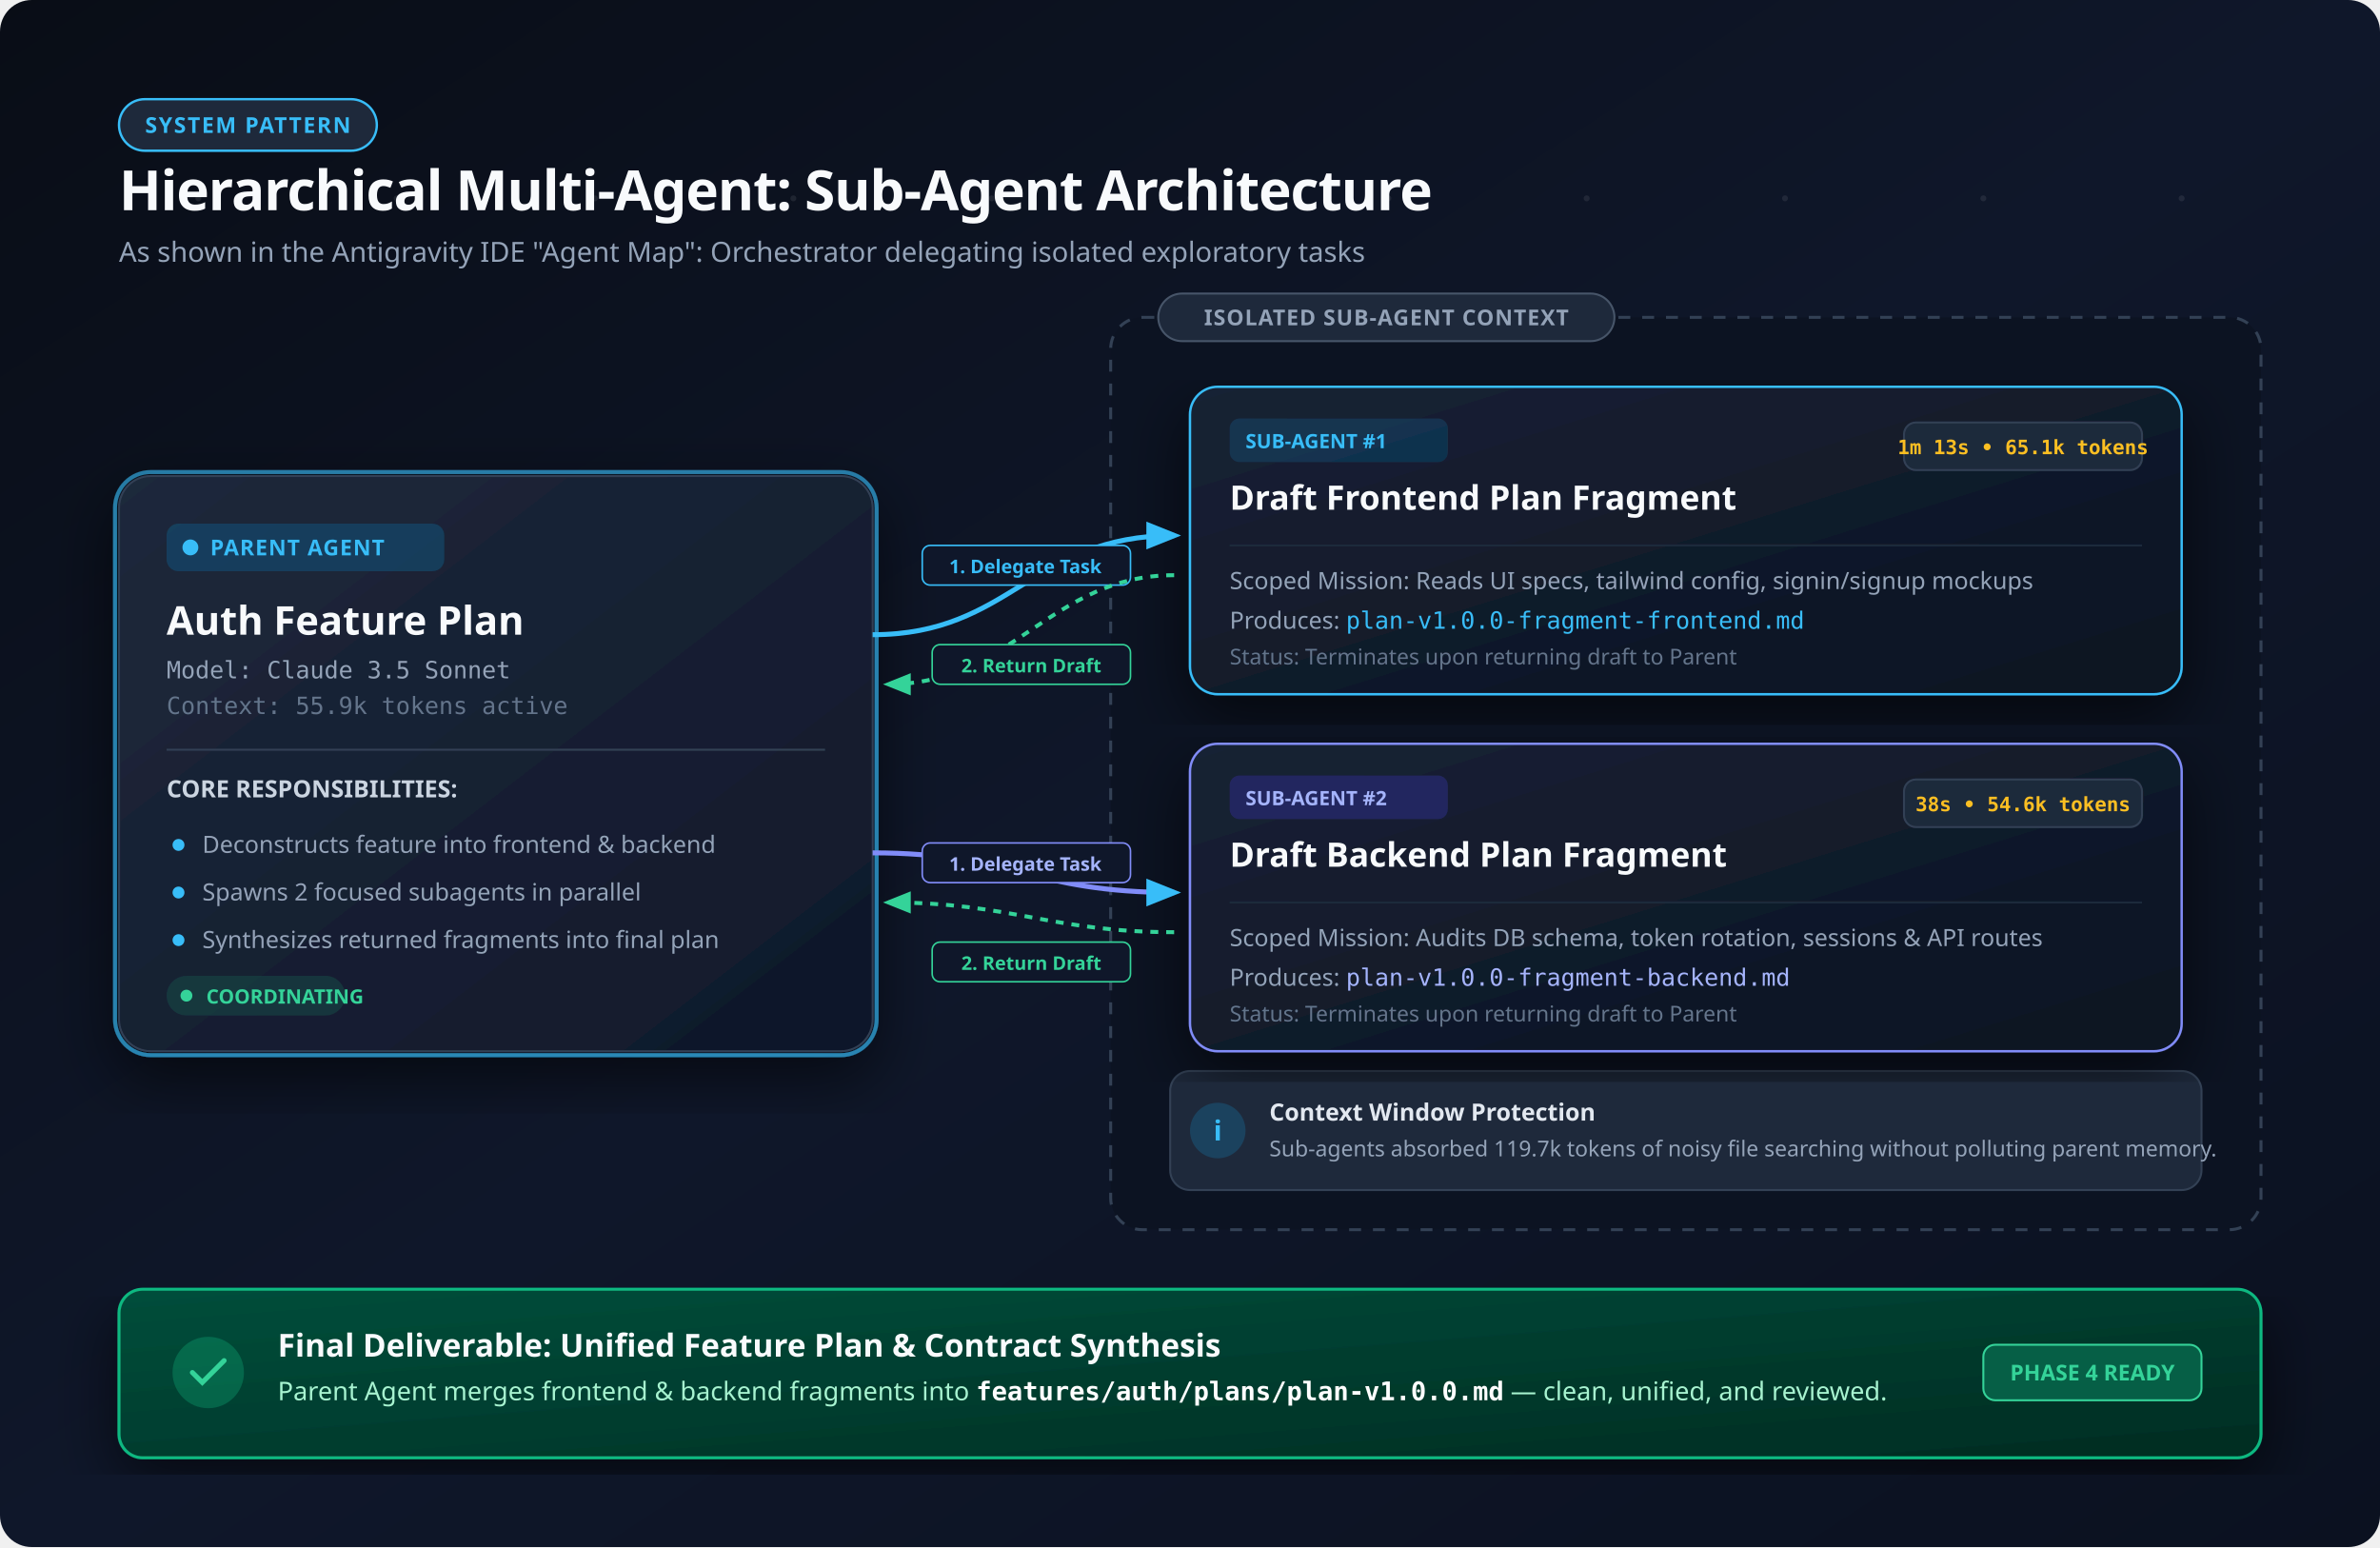
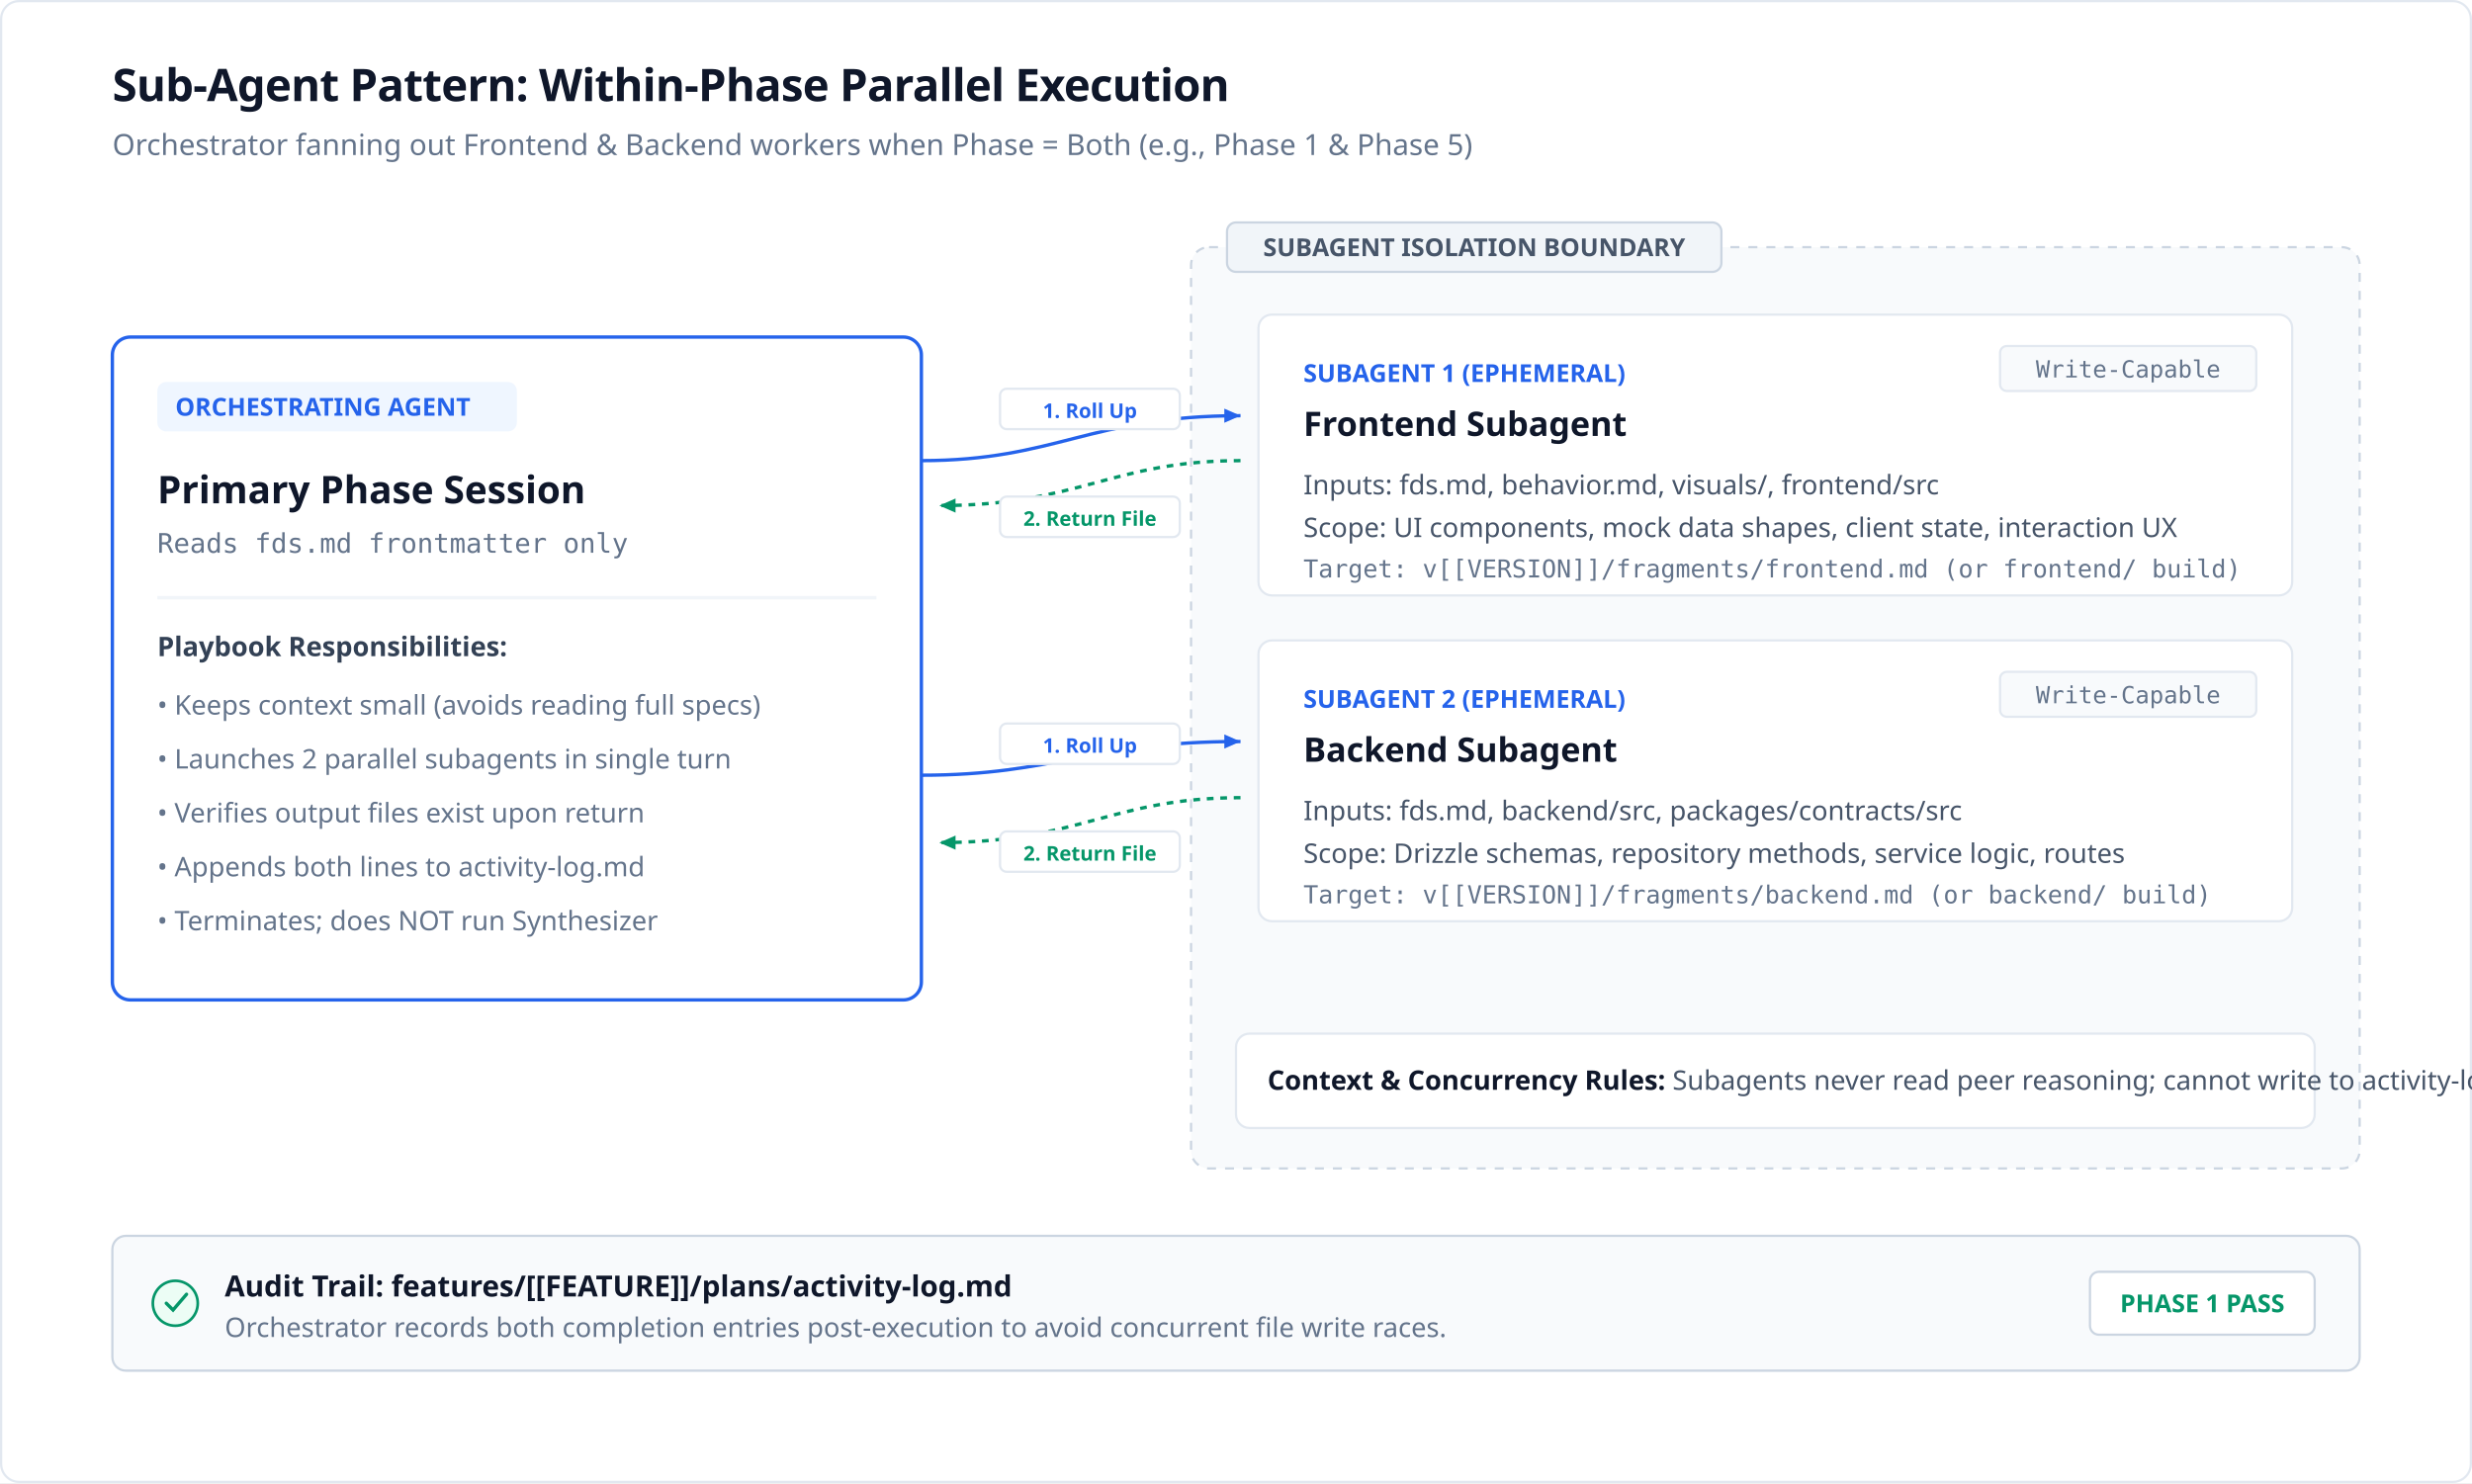
- <svg xmlns="http://www.w3.org/2000/svg" viewBox="0 0 1200 780" width="1200" height="780">
+ <svg xmlns="http://www.w3.org/2000/svg" viewBox="0 0 1100 660" width="1100" height="660">
  <defs>
-     <linearGradient id="bg-grad" x1="0%" y1="0%" x2="100%" y2="100%">
-       <stop offset="0%" stop-color="#090d16" />
-       <stop offset="50%" stop-color="#0f172a" />
-       <stop offset="100%" stop-color="#0b1120" />
-     </linearGradient>
-     <linearGradient id="parent-card-grad" x1="0%" y1="0%" x2="100%" y2="100%">
-       <stop offset="0%" stop-color="#1e293b" />
-       <stop offset="100%" stop-color="#0f172a" />
-     </linearGradient>
-     <linearGradient id="sub-card-grad" x1="0%" y1="0%" x2="100%" y2="100%">
-       <stop offset="0%" stop-color="#182234" />
-       <stop offset="100%" stop-color="#0b1322" />
-     </linearGradient>
-     <linearGradient id="output-card-grad" x1="0%" y1="0%" x2="100%" y2="100%">
-       <stop offset="0%" stop-color="#064e3b" />
-       <stop offset="100%" stop-color="#022c22" />
-     </linearGradient>
-     <linearGradient id="blue-cyan-grad" x1="0%" y1="0%" x2="100%" y2="0%">
-       <stop offset="0%" stop-color="#38bdf8" />
-       <stop offset="100%" stop-color="#818cf8" />
-     </linearGradient>
-     <linearGradient id="emerald-grad" x1="0%" y1="0%" x2="100%" y2="0%">
-       <stop offset="0%" stop-color="#34d399" />
-       <stop offset="100%" stop-color="#10b981" />
-     </linearGradient>
-     <linearGradient id="amber-grad" x1="0%" y1="0%" x2="100%" y2="0%">
-       <stop offset="0%" stop-color="#fbbf24" />
-       <stop offset="100%" stop-color="#f59e0b" />
-     </linearGradient>
-     <filter id="glow-cyan" x="-20%" y="-20%" width="140%" height="140%">
-       <feGaussianBlur stdDeviation="8" result="blur" />
-       <feComposite in="SourceGraphic" in2="blur" operator="over" />
-     </filter>
-     <filter id="shadow-card" x="-10%" y="-10%" width="120%" height="120%">
-       <feDropShadow dx="0" dy="12" stdDeviation="16" flood-color="#000000" flood-opacity="0.6" />
-     </filter>
-     <marker id="arrow-cyan" viewBox="0 0 10 10" refX="8" refY="5" markerWidth="7" markerHeight="7" orient="auto-start-reverse">
-       <path d="M 0 1 L 10 5 L 0 9 z" fill="#38bdf8" />
+     <marker id="arrow-blue" viewBox="0 0 10 10" refX="8" refY="5" markerWidth="6" markerHeight="6" orient="auto-start-reverse">
+       <path d="M 0 1.5 L 8 5 L 0 8.5 z" fill="#2563eb" />
    </marker>
-     <marker id="arrow-emerald" viewBox="0 0 10 10" refX="8" refY="5" markerWidth="7" markerHeight="7" orient="auto-start-reverse">
-       <path d="M 0 1 L 10 5 L 0 9 z" fill="#34d399" />
+     <marker id="arrow-green" viewBox="0 0 10 10" refX="8" refY="5" markerWidth="6" markerHeight="6" orient="auto-start-reverse">
+       <path d="M 0 1.5 L 8 5 L 0 8.5 z" fill="#059669" />
    </marker>
  </defs>
-   <rect width="1200" height="780" fill="url(#bg-grad)" rx="16" />
-   <g opacity="0.08">
-     <circle cx="100" cy="100" r="1.5" fill="#ffffff" />
-     <circle cx="200" cy="100" r="1.5" fill="#ffffff" />
-     <circle cx="300" cy="100" r="1.5" fill="#ffffff" />
-     <circle cx="400" cy="100" r="1.5" fill="#ffffff" />
-     <circle cx="500" cy="100" r="1.5" fill="#ffffff" />
-     <circle cx="600" cy="100" r="1.5" fill="#ffffff" />
-     <circle cx="700" cy="100" r="1.5" fill="#ffffff" />
-     <circle cx="800" cy="100" r="1.5" fill="#ffffff" />
-     <circle cx="900" cy="100" r="1.5" fill="#ffffff" />
-     <circle cx="1000" cy="100" r="1.5" fill="#ffffff" />
-     <circle cx="1100" cy="100" r="1.5" fill="#ffffff" />
+   <rect width="1100" height="660" fill="#ffffff" />
+   <rect x="0.5" y="0.5" width="1099" height="659" fill="none" stroke="#e2e8f0" stroke-width="1" rx="8" />
+   <g transform="translate(50, 45)">
+     <text x="0" y="0" fill="#0f172a" font-family="Noto Sans, Inter, -apple-system, BlinkMacSystemFont, 'Segoe UI', Roboto, sans-serif" font-size="20" font-weight="700" letter-spacing="-0.3">Sub-Agent Pattern: Within-Phase Parallel Execution</text>
+     <text x="0" y="24" fill="#64748b" font-family="Noto Sans, Inter, -apple-system, BlinkMacSystemFont, 'Segoe UI', Roboto, sans-serif" font-size="13">Orchestrator fanning out Frontend &amp; Backend workers when Phase = Both (e.g., Phase 1 &amp; Phase 5)</text>
  </g>
-   <g transform="translate(60, 50)">
-     <rect x="0" y="0" width="130" height="26" rx="13" fill="#1e293b" stroke="#38bdf8" stroke-width="1.2" />
-     <text x="65" y="17" fill="#38bdf8" font-family="Noto Sans, Adwaita Sans, -apple-system, BlinkMacSystemFont, 'Segoe UI', Roboto, sans-serif" font-size="11" font-weight="700" text-anchor="middle" letter-spacing="0.8">SYSTEM PATTERN</text>
-     <text x="0" y="56" fill="#f8fafc" font-family="Noto Sans, Adwaita Sans, -apple-system, BlinkMacSystemFont, 'Segoe UI', Roboto, sans-serif" font-size="28" font-weight="800" letter-spacing="-0.5">Hierarchical Multi-Agent: Sub-Agent Architecture</text>
-     <text x="0" y="82" fill="#94a3b8" font-family="Noto Sans, Adwaita Sans, -apple-system, BlinkMacSystemFont, 'Segoe UI', Roboto, sans-serif" font-size="14" font-weight="400">As shown in the Antigravity IDE "Agent Map": Orchestrator delegating isolated exploratory tasks</text>
+   <g transform="translate(530, 110)">
+     <rect x="0" y="0" width="520" height="410" rx="8" fill="#f8fafc" stroke="#cbd5e1" stroke-width="1" stroke-dasharray="4 4" />
+     <rect x="16" y="-11" width="220" height="22" rx="4" fill="#f1f5f9" stroke="#cbd5e1" stroke-width="1" />
+     <text x="126" y="4" fill="#475569" font-family="Noto Sans, Inter, -apple-system, BlinkMacSystemFont, 'Segoe UI', Roboto, sans-serif" font-size="11" font-weight="600" text-anchor="middle">SUBAGENT ISOLATION BOUNDARY</text>
+     <g transform="translate(20, 350)">
+       <rect x="0" y="0" width="480" height="42" rx="6" fill="#ffffff" stroke="#e2e8f0" stroke-width="1" />
+       <text x="14" y="25" fill="#475569" font-family="Noto Sans, Inter, -apple-system, BlinkMacSystemFont, 'Segoe UI', Roboto, sans-serif" font-size="12">
+         <tspan font-weight="600" fill="#0f172a">Context &amp; Concurrency Rules:</tspan> Subagents never read peer reasoning; cannot write to activity-log.
+       </text>
+     </g>
  </g>
-   <g transform="translate(560, 160)">
-     <rect x="0" y="0" width="580" height="460" rx="16" fill="#0c1322" stroke="#334155" stroke-width="1.5" stroke-dasharray="6 6" />
-     <rect x="24" y="-12" width="230" height="24" rx="12" fill="#1e293b" stroke="#475569" stroke-width="1" />
-     <text x="139" y="4" fill="#94a3b8" font-family="Noto Sans, Adwaita Sans, -apple-system, BlinkMacSystemFont, 'Segoe UI', Roboto, sans-serif" font-size="11" font-weight="700" text-anchor="middle" letter-spacing="0.5">ISOLATED SUB-AGENT CONTEXT</text>
-     <rect x="30" y="380" width="520" height="60" rx="10" fill="#1e293b" stroke="#334155" stroke-width="1" />
-     <circle cx="54" cy="410" r="14" fill="#0ea5e9" opacity="0.2" />
-     <text x="54" y="415" fill="#38bdf8" font-family="Noto Sans, Adwaita Sans, -apple-system, BlinkMacSystemFont, 'Segoe UI', Roboto, sans-serif" font-size="14" font-weight="800" text-anchor="middle">i</text>
-     <text x="80" y="405" fill="#e2e8f0" font-family="Noto Sans, Adwaita Sans, -apple-system, BlinkMacSystemFont, 'Segoe UI', Roboto, sans-serif" font-size="12" font-weight="700">Context Window Protection</text>
-     <text x="80" y="423" fill="#94a3b8" font-family="Noto Sans, Adwaita Sans, -apple-system, BlinkMacSystemFont, 'Segoe UI', Roboto, sans-serif" font-size="11">Sub-agents absorbed 119.7k tokens of noisy file searching without polluting parent memory.</text>
+   <g transform="translate(50, 150)">
+     <rect x="0" y="0" width="360" height="295" rx="8" fill="#ffffff" stroke="#2563eb" stroke-width="1.5" />
+     <rect x="20" y="20" width="160" height="22" rx="4" fill="#eff6ff" />
+     <text x="28" y="35" fill="#2563eb" font-family="Noto Sans, Inter, -apple-system, BlinkMacSystemFont, 'Segoe UI', Roboto, sans-serif" font-size="11" font-weight="700">ORCHESTRATING AGENT</text>
+     <text x="20" y="74" fill="#0f172a" font-family="Noto Sans, Inter, -apple-system, BlinkMacSystemFont, 'Segoe UI', Roboto, sans-serif" font-size="17" font-weight="700">Primary Phase Session</text>
+     <text x="20" y="96" fill="#64748b" font-family="JetBrainsMono Nerd Font, SFMono-Regular, Menlo, Monaco, Consolas, monospace" font-size="12">Reads fds.md frontmatter only</text>
+     <line x1="20" y1="116" x2="340" y2="116" stroke="#f1f5f9" stroke-width="1.5" />
+     <text x="20" y="142" fill="#334155" font-family="Noto Sans, Inter, -apple-system, BlinkMacSystemFont, 'Segoe UI', Roboto, sans-serif" font-size="12" font-weight="600">Playbook Responsibilities:</text>
+     <text x="20" y="168" fill="#64748b" font-family="Noto Sans, Inter, -apple-system, BlinkMacSystemFont, 'Segoe UI', Roboto, sans-serif" font-size="12">• Keeps context small (avoids reading full specs)</text>
+     <text x="20" y="192" fill="#64748b" font-family="Noto Sans, Inter, -apple-system, BlinkMacSystemFont, 'Segoe UI', Roboto, sans-serif" font-size="12">• Launches 2 parallel subagents in single turn</text>
+     <text x="20" y="216" fill="#64748b" font-family="Noto Sans, Inter, -apple-system, BlinkMacSystemFont, 'Segoe UI', Roboto, sans-serif" font-size="12">• Verifies output files exist upon return</text>
+     <text x="20" y="240" fill="#64748b" font-family="Noto Sans, Inter, -apple-system, BlinkMacSystemFont, 'Segoe UI', Roboto, sans-serif" font-size="12">• Appends both lines to activity-log.md</text>
+     <text x="20" y="264" fill="#64748b" font-family="Noto Sans, Inter, -apple-system, BlinkMacSystemFont, 'Segoe UI', Roboto, sans-serif" font-size="12">• Terminates; does NOT run Synthesizer</text>
  </g>
-   <g transform="translate(60, 240)" filter="url(#shadow-card)">
-     <rect x="-2" y="-2" width="384" height="294" rx="18" fill="none" stroke="#38bdf8" stroke-width="2" opacity="0.6" />
-     <rect x="0" y="0" width="380" height="290" rx="16" fill="url(#parent-card-grad)" stroke="#334155" stroke-width="1" />
-     <rect x="24" y="24" width="140" height="24" rx="6" fill="#0284c7" opacity="0.25" />
-     <circle cx="36" cy="36" r="4" fill="#38bdf8" />
-     <text x="46" y="40" fill="#38bdf8" font-family="Noto Sans, Adwaita Sans, -apple-system, BlinkMacSystemFont, 'Segoe UI', Roboto, sans-serif" font-size="11" font-weight="700" letter-spacing="0.5">PARENT AGENT</text>
-     <text x="24" y="80" fill="#f8fafc" font-family="Noto Sans, Adwaita Sans, -apple-system, BlinkMacSystemFont, 'Segoe UI', Roboto, sans-serif" font-size="20" font-weight="800">Auth Feature Plan</text>
-     <text x="24" y="102" fill="#94a3b8" font-family="JetBrainsMono Nerd Font, Adwaita Mono, monospace" font-size="12">Model: Claude 3.5 Sonnet</text>
-     <text x="24" y="120" fill="#64748b" font-family="JetBrainsMono Nerd Font, Adwaita Mono, monospace" font-size="12">Context: 55.9k tokens active</text>
-     <line x1="24" y1="138" x2="356" y2="138" stroke="#334155" stroke-width="1" />
-     <text x="24" y="162" fill="#cbd5e1" font-family="Noto Sans, Adwaita Sans, -apple-system, BlinkMacSystemFont, 'Segoe UI', Roboto, sans-serif" font-size="12" font-weight="700">CORE RESPONSIBILITIES:</text>
-     <g transform="translate(24, 180)">
-       <circle cx="6" cy="6" r="3" fill="#38bdf8" />
-       <text x="18" y="10" fill="#94a3b8" font-family="Noto Sans, Adwaita Sans, -apple-system, BlinkMacSystemFont, 'Segoe UI', Roboto, sans-serif" font-size="12">Deconstructs feature into frontend &amp; backend</text>
-     </g>
-     <g transform="translate(24, 204)">
-       <circle cx="6" cy="6" r="3" fill="#38bdf8" />
-       <text x="18" y="10" fill="#94a3b8" font-family="Noto Sans, Adwaita Sans, -apple-system, BlinkMacSystemFont, 'Segoe UI', Roboto, sans-serif" font-size="12">Spawns 2 focused subagents in parallel</text>
-     </g>
-     <g transform="translate(24, 228)">
-       <circle cx="6" cy="6" r="3" fill="#38bdf8" />
-       <text x="18" y="10" fill="#94a3b8" font-family="Noto Sans, Adwaita Sans, -apple-system, BlinkMacSystemFont, 'Segoe UI', Roboto, sans-serif" font-size="12">Synthesizes returned fragments into final plan</text>
-     </g>
-     <rect x="24" y="252" width="90" height="20" rx="10" fill="#10b981" opacity="0.15" />
-     <circle cx="34" cy="262" r="3" fill="#34d399" />
-     <text x="44" y="266" fill="#34d399" font-family="Noto Sans, Adwaita Sans, -apple-system, BlinkMacSystemFont, 'Segoe UI', Roboto, sans-serif" font-size="10" font-weight="700">COORDINATING</text>
+   <g transform="translate(560, 140)">
+     <rect x="0" y="0" width="460" height="125" rx="6" fill="#ffffff" stroke="#e2e8f0" stroke-width="1" />
+     <text x="20" y="30" fill="#2563eb" font-family="Noto Sans, Inter, -apple-system, BlinkMacSystemFont, 'Segoe UI', Roboto, sans-serif" font-size="11" font-weight="700">SUBAGENT 1 (EPHEMERAL)</text>
+     <text x="20" y="54" fill="#0f172a" font-family="Noto Sans, Inter, -apple-system, BlinkMacSystemFont, 'Segoe UI', Roboto, sans-serif" font-size="15" font-weight="700">Frontend Subagent</text>
+     <rect x="330" y="14" width="114" height="20" rx="3" fill="#f8fafc" stroke="#e2e8f0" stroke-width="1" />
+     <text x="387" y="28" fill="#64748b" font-family="JetBrainsMono Nerd Font, SFMono-Regular, Menlo, Monaco, Consolas, monospace" font-size="10.5" text-anchor="middle">Write-Capable</text>
+     <text x="20" y="80" fill="#475569" font-family="Noto Sans, Inter, -apple-system, BlinkMacSystemFont, 'Segoe UI', Roboto, sans-serif" font-size="12">Inputs: fds.md, behavior.md, visuals/, frontend/src</text>
+     <text x="20" y="99" fill="#475569" font-family="Noto Sans, Inter, -apple-system, BlinkMacSystemFont, 'Segoe UI', Roboto, sans-serif" font-size="12">Scope: UI components, mock data shapes, client state, interaction UX</text>
+     <text x="20" y="117" fill="#64748b" font-family="JetBrainsMono Nerd Font, SFMono-Regular, Menlo, Monaco, Consolas, monospace" font-size="11">Target: v[[VERSION]]/fragments/frontend.md (or frontend/ build)</text>
  </g>
-   <g transform="translate(600, 195)" filter="url(#shadow-card)">
-     <rect x="0" y="0" width="500" height="155" rx="14" fill="url(#sub-card-grad)" stroke="#38bdf8" stroke-width="1.2" />
-     <rect x="20" y="16" width="110" height="22" rx="5" fill="#0284c7" opacity="0.2" />
-     <text x="28" y="31" fill="#38bdf8" font-family="Noto Sans, Adwaita Sans, -apple-system, BlinkMacSystemFont, 'Segoe UI', Roboto, sans-serif" font-size="10" font-weight="700">SUB-AGENT #1</text>
-     <text x="20" y="62" fill="#f8fafc" font-family="Noto Sans, Adwaita Sans, -apple-system, BlinkMacSystemFont, 'Segoe UI', Roboto, sans-serif" font-size="17" font-weight="800">Draft Frontend Plan Fragment</text>
-     <rect x="360" y="18" width="120" height="24" rx="6" fill="#1e293b" stroke="#334155" stroke-width="1" />
-     <text x="420" y="34" fill="#fbbf24" font-family="JetBrainsMono Nerd Font, Adwaita Mono, monospace" font-size="10" font-weight="600" text-anchor="middle">1m 13s • 65.1k tokens</text>
-     <line x1="20" y1="80" x2="480" y2="80" stroke="#1e293b" stroke-width="1" />
-     <text x="20" y="102" fill="#94a3b8" font-family="Noto Sans, Adwaita Sans, -apple-system, BlinkMacSystemFont, 'Segoe UI', Roboto, sans-serif" font-size="12">Scoped Mission: Reads UI specs, tailwind config, signin/signup mockups</text>
-     <text x="20" y="122" fill="#94a3b8" font-family="Noto Sans, Adwaita Sans, -apple-system, BlinkMacSystemFont, 'Segoe UI', Roboto, sans-serif" font-size="12">Produces: <tspan fill="#38bdf8" font-family="JetBrainsMono Nerd Font, Adwaita Mono, monospace">plan-v1.0.0-fragment-frontend.md</tspan>
-     </text>
-     <text x="20" y="140" fill="#64748b" font-family="Noto Sans, Adwaita Sans, -apple-system, BlinkMacSystemFont, 'Segoe UI', Roboto, sans-serif" font-size="11">Status: Terminates upon returning draft to Parent</text>
+   <g transform="translate(560, 285)">
+     <rect x="0" y="0" width="460" height="125" rx="6" fill="#ffffff" stroke="#e2e8f0" stroke-width="1" />
+     <text x="20" y="30" fill="#2563eb" font-family="Noto Sans, Inter, -apple-system, BlinkMacSystemFont, 'Segoe UI', Roboto, sans-serif" font-size="11" font-weight="700">SUBAGENT 2 (EPHEMERAL)</text>
+     <text x="20" y="54" fill="#0f172a" font-family="Noto Sans, Inter, -apple-system, BlinkMacSystemFont, 'Segoe UI', Roboto, sans-serif" font-size="15" font-weight="700">Backend Subagent</text>
+     <rect x="330" y="14" width="114" height="20" rx="3" fill="#f8fafc" stroke="#e2e8f0" stroke-width="1" />
+     <text x="387" y="28" fill="#64748b" font-family="JetBrainsMono Nerd Font, SFMono-Regular, Menlo, Monaco, Consolas, monospace" font-size="10.5" text-anchor="middle">Write-Capable</text>
+     <text x="20" y="80" fill="#475569" font-family="Noto Sans, Inter, -apple-system, BlinkMacSystemFont, 'Segoe UI', Roboto, sans-serif" font-size="12">Inputs: fds.md, backend/src, packages/contracts/src</text>
+     <text x="20" y="99" fill="#475569" font-family="Noto Sans, Inter, -apple-system, BlinkMacSystemFont, 'Segoe UI', Roboto, sans-serif" font-size="12">Scope: Drizzle schemas, repository methods, service logic, routes</text>
+     <text x="20" y="117" fill="#64748b" font-family="JetBrainsMono Nerd Font, SFMono-Regular, Menlo, Monaco, Consolas, monospace" font-size="11">Target: v[[VERSION]]/fragments/backend.md (or backend/ build)</text>
  </g>
-   <g transform="translate(600, 375)" filter="url(#shadow-card)">
-     <rect x="0" y="0" width="500" height="155" rx="14" fill="url(#sub-card-grad)" stroke="#818cf8" stroke-width="1.2" />
-     <rect x="20" y="16" width="110" height="22" rx="5" fill="#4338ca" opacity="0.3" />
-     <text x="28" y="31" fill="#a5b4fc" font-family="Noto Sans, Adwaita Sans, -apple-system, BlinkMacSystemFont, 'Segoe UI', Roboto, sans-serif" font-size="10" font-weight="700">SUB-AGENT #2</text>
-     <text x="20" y="62" fill="#f8fafc" font-family="Noto Sans, Adwaita Sans, -apple-system, BlinkMacSystemFont, 'Segoe UI', Roboto, sans-serif" font-size="17" font-weight="800">Draft Backend Plan Fragment</text>
-     <rect x="360" y="18" width="120" height="24" rx="6" fill="#1e293b" stroke="#334155" stroke-width="1" />
-     <text x="420" y="34" fill="#fbbf24" font-family="JetBrainsMono Nerd Font, Adwaita Mono, monospace" font-size="10" font-weight="600" text-anchor="middle">38s • 54.6k tokens</text>
-     <line x1="20" y1="80" x2="480" y2="80" stroke="#1e293b" stroke-width="1" />
-     <text x="20" y="102" fill="#94a3b8" font-family="Noto Sans, Adwaita Sans, -apple-system, BlinkMacSystemFont, 'Segoe UI', Roboto, sans-serif" font-size="12">Scoped Mission: Audits DB schema, token rotation, sessions &amp; API routes</text>
-     <text x="20" y="122" fill="#94a3b8" font-family="Noto Sans, Adwaita Sans, -apple-system, BlinkMacSystemFont, 'Segoe UI', Roboto, sans-serif" font-size="12">Produces: <tspan fill="#a5b4fc" font-family="JetBrainsMono Nerd Font, Adwaita Mono, monospace">plan-v1.0.0-fragment-backend.md</tspan>
-     </text>
-     <text x="20" y="140" fill="#64748b" font-family="Noto Sans, Adwaita Sans, -apple-system, BlinkMacSystemFont, 'Segoe UI', Roboto, sans-serif" font-size="11">Status: Terminates upon returning draft to Parent</text>
-   </g>
-   <path d="M 440 320 C 510 320, 520 270, 592 270" fill="none" stroke="#38bdf8" stroke-width="2.5" marker-end="url(#arrow-cyan)" />
-   <rect x="465" y="275" width="105" height="20" rx="4" fill="#0f172a" stroke="#38bdf8" stroke-width="0.8" />
-   <text x="517" y="289" fill="#38bdf8" font-family="Noto Sans, Adwaita Sans, -apple-system, BlinkMacSystemFont, 'Segoe UI', Roboto, sans-serif" font-size="9.5" font-weight="700" text-anchor="middle">1. Delegate Task</text>
-   <path d="M 592 290 C 530 290, 510 345, 448 345" fill="none" stroke="#34d399" stroke-width="2" stroke-dasharray="4 4" marker-end="url(#arrow-emerald)" />
-   <rect x="470" y="325" width="100" height="20" rx="4" fill="#0f172a" stroke="#34d399" stroke-width="0.8" />
-   <text x="520" y="339" fill="#34d399" font-family="Noto Sans, Adwaita Sans, -apple-system, BlinkMacSystemFont, 'Segoe UI', Roboto, sans-serif" font-size="9.5" font-weight="700" text-anchor="middle">2. Return Draft</text>
-   <path d="M 440 430 C 510 430, 520 450, 592 450" fill="none" stroke="#818cf8" stroke-width="2.5" marker-end="url(#arrow-cyan)" />
-   <rect x="465" y="425" width="105" height="20" rx="4" fill="#0f172a" stroke="#818cf8" stroke-width="0.8" />
-   <text x="517" y="439" fill="#a5b4fc" font-family="Noto Sans, Adwaita Sans, -apple-system, BlinkMacSystemFont, 'Segoe UI', Roboto, sans-serif" font-size="9.5" font-weight="700" text-anchor="middle">1. Delegate Task</text>
-   <path d="M 592 470 C 530 470, 510 455, 448 455" fill="none" stroke="#34d399" stroke-width="2" stroke-dasharray="4 4" marker-end="url(#arrow-emerald)" />
-   <rect x="470" y="475" width="100" height="20" rx="4" fill="#0f172a" stroke="#34d399" stroke-width="0.8" />
-   <text x="520" y="489" fill="#34d399" font-family="Noto Sans, Adwaita Sans, -apple-system, BlinkMacSystemFont, 'Segoe UI', Roboto, sans-serif" font-size="9.5" font-weight="700" text-anchor="middle">2. Return Draft</text>
-   <g transform="translate(60, 650)">
-     <rect x="0" y="0" width="1080" height="85" rx="12" fill="url(#output-card-grad)" stroke="#10b981" stroke-width="1.5" filter="url(#shadow-card)" />
-     <circle cx="45" cy="42" r="18" fill="#10b981" opacity="0.3" />
-     <path d="M 37 42 L 42 47 L 53 36" fill="none" stroke="#34d399" stroke-width="2.5" stroke-linecap="round" />
-     <text x="80" y="34" fill="#f8fafc" font-family="Noto Sans, Adwaita Sans, -apple-system, BlinkMacSystemFont, 'Segoe UI', Roboto, sans-serif" font-size="16" font-weight="800">Final Deliverable: Unified Feature Plan &amp; Contract Synthesis</text>
-     <text x="80" y="56" fill="#a7f3d0" font-family="Noto Sans, Adwaita Sans, -apple-system, BlinkMacSystemFont, 'Segoe UI', Roboto, sans-serif" font-size="13">Parent Agent merges frontend &amp; backend fragments into <tspan font-family="JetBrainsMono Nerd Font, Adwaita Mono, monospace" font-weight="700" fill="#ffffff">features/auth/plans/plan-v1.0.0.md</tspan> — clean, unified, and reviewed.</text>
-     <rect x="940" y="28" width="110" height="28" rx="6" fill="#065f46" stroke="#34d399" stroke-width="1" />
-     <text x="995" y="46" fill="#34d399" font-family="Noto Sans, Adwaita Sans, -apple-system, BlinkMacSystemFont, 'Segoe UI', Roboto, sans-serif" font-size="11" font-weight="800" text-anchor="middle">PHASE 4 READY</text>
+   <path d="M 410 205 C 470 205, 485 185, 552 185" fill="none" stroke="#2563eb" stroke-width="1.5" marker-end="url(#arrow-blue)" />
+   <rect x="445" y="173" width="80" height="18" rx="3" fill="#ffffff" stroke="#e2e8f0" stroke-width="1" />
+   <text x="485" y="186" fill="#2563eb" font-family="Noto Sans, Inter, -apple-system, BlinkMacSystemFont, 'Segoe UI', Roboto, sans-serif" font-size="9" font-weight="600" text-anchor="middle">1. Roll Up</text>
+   <path d="M 552 205 C 495 205, 480 225, 418 225" fill="none" stroke="#059669" stroke-width="1.5" stroke-dasharray="3 3" marker-end="url(#arrow-green)" />
+   <rect x="445" y="221" width="80" height="18" rx="3" fill="#ffffff" stroke="#e2e8f0" stroke-width="1" />
+   <text x="485" y="234" fill="#059669" font-family="Noto Sans, Inter, -apple-system, BlinkMacSystemFont, 'Segoe UI', Roboto, sans-serif" font-size="9" font-weight="600" text-anchor="middle">2. Return File</text>
+   <path d="M 410 345 C 470 345, 485 330, 552 330" fill="none" stroke="#2563eb" stroke-width="1.5" marker-end="url(#arrow-blue)" />
+   <rect x="445" y="322" width="80" height="18" rx="3" fill="#ffffff" stroke="#e2e8f0" stroke-width="1" />
+   <text x="485" y="335" fill="#2563eb" font-family="Noto Sans, Inter, -apple-system, BlinkMacSystemFont, 'Segoe UI', Roboto, sans-serif" font-size="9" font-weight="600" text-anchor="middle">1. Roll Up</text>
+   <path d="M 552 355 C 495 355, 480 375, 418 375" fill="none" stroke="#059669" stroke-width="1.5" stroke-dasharray="3 3" marker-end="url(#arrow-green)" />
+   <rect x="445" y="370" width="80" height="18" rx="3" fill="#ffffff" stroke="#e2e8f0" stroke-width="1" />
+   <text x="485" y="383" fill="#059669" font-family="Noto Sans, Inter, -apple-system, BlinkMacSystemFont, 'Segoe UI', Roboto, sans-serif" font-size="9" font-weight="600" text-anchor="middle">2. Return File</text>
+   <g transform="translate(50, 550)">
+     <rect x="0" y="0" width="1000" height="60" rx="6" fill="#f8fafc" stroke="#cbd5e1" stroke-width="1" />
+     <circle cx="28" cy="30" r="10" fill="#ecfdf5" stroke="#059669" stroke-width="1.2" />
+     <path d="M 24 30 L 27 33 L 33 26" fill="none" stroke="#059669" stroke-width="1.5" stroke-linecap="round" />
+     <text x="50" y="27" fill="#0f172a" font-family="Noto Sans, Inter, -apple-system, BlinkMacSystemFont, 'Segoe UI', Roboto, sans-serif" font-size="13" font-weight="700">Audit Trail: features/[[FEATURE]]/plans/activity-log.md</text>
+     <text x="50" y="45" fill="#64748b" font-family="Noto Sans, Inter, -apple-system, BlinkMacSystemFont, 'Segoe UI', Roboto, sans-serif" font-size="12">Orchestrator records both completion entries post-execution to avoid concurrent file write races.</text>
+     <rect x="880" y="16" width="100" height="28" rx="4" fill="#ffffff" stroke="#cbd5e1" stroke-width="1" />
+     <text x="930" y="34" fill="#059669" font-family="Noto Sans, Inter, -apple-system, BlinkMacSystemFont, 'Segoe UI', Roboto, sans-serif" font-size="11" font-weight="700" text-anchor="middle">PHASE 1 PASS</text>
  </g>
</svg>
